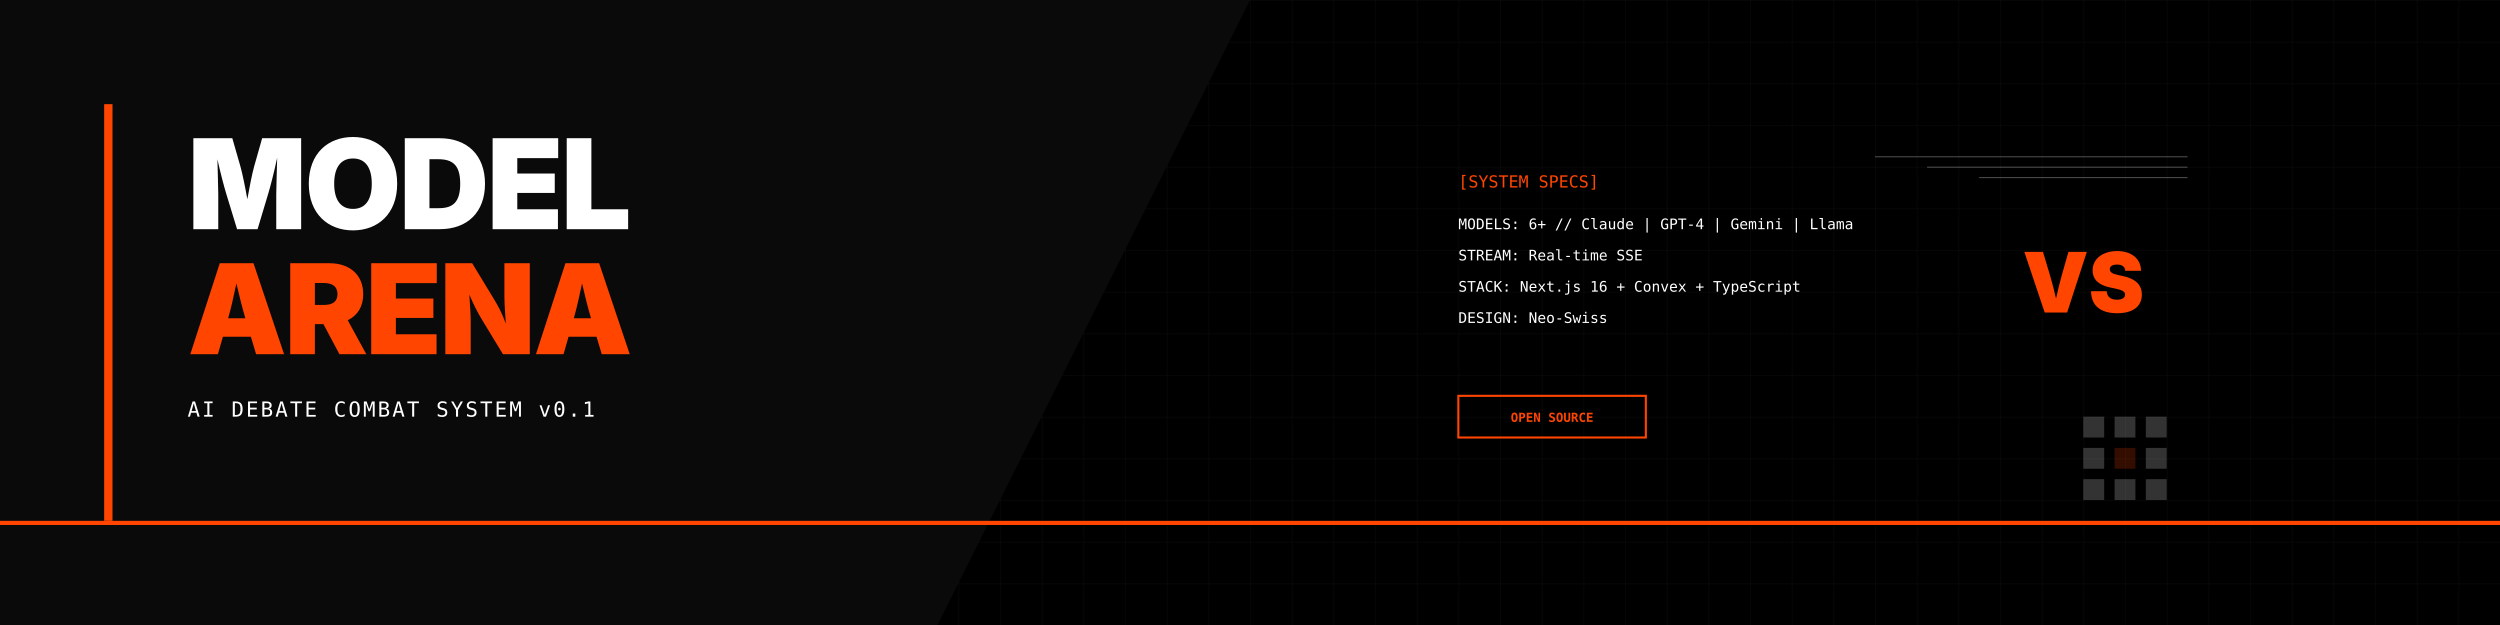
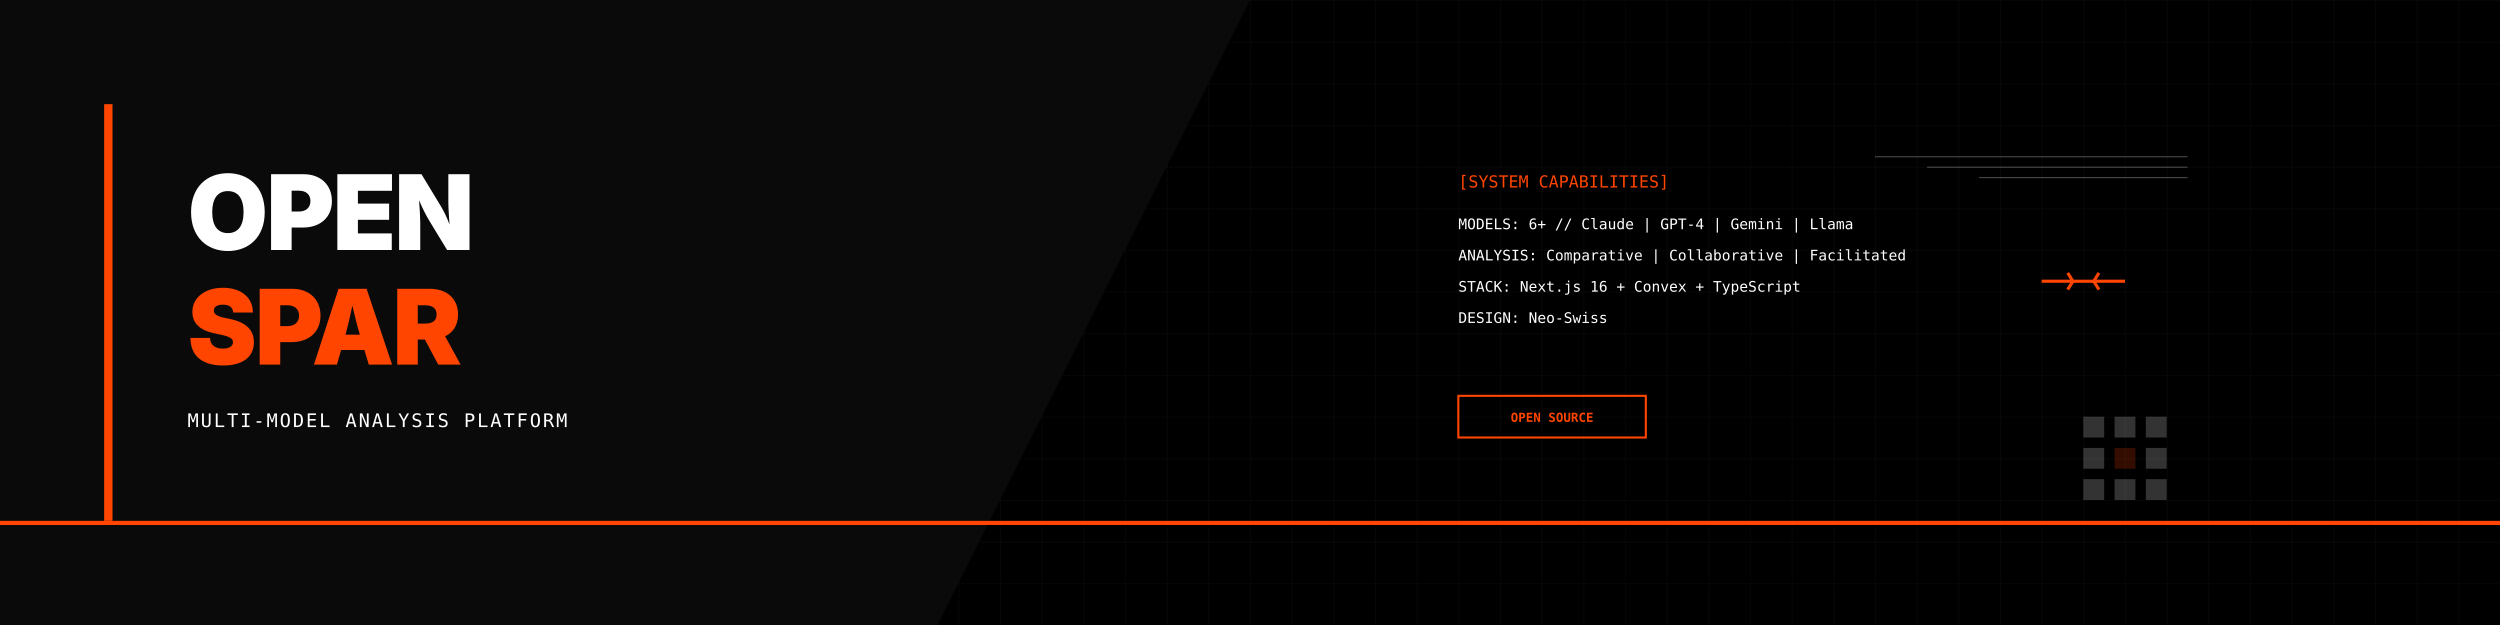
<svg xmlns="http://www.w3.org/2000/svg" width="2400" height="600" viewBox="0 0 2400 600">
  <defs>
    <pattern id="grid" width="40" height="40" patternUnits="userSpaceOnUse">
      <path d="M 40 0 L 0 0 0 40" fill="none" stroke="#FFFFFF" stroke-width="0.5" opacity="0.1" />
    </pattern>
    <filter id="noise">
      <feTurbulence type="fractalNoise" baseFrequency="0.9" numOctaves="4" stitchTiles="stitch" />
      <feColorMatrix type="saturate" values="0" />
    </filter>
  </defs>
  <rect width="2400" height="600" fill="#000000" />
  <rect width="2400" height="600" fill="url(#grid)" />
  <polygon points="0,0 1200,0 900,600 0,600" fill="#0a0a0a" />
  <rect x="0" y="500" width="2400" height="4" fill="#FF4500" />
  <rect x="100" y="100" width="8" height="400" fill="#FF4500" />
-   <text x="180" y="220" font-family="system-ui, -apple-system, sans-serif" font-size="120" font-weight="900" fill="#FFFFFF" letter-spacing="-0.02em">
-     MODEL
+   <text x="180" y="240" font-family="system-ui, -apple-system, sans-serif" font-size="100" font-weight="900" fill="#FFFFFF" letter-spacing="-0.02em">
+     OPEN
  </text>
-   <text x="180" y="340" font-family="system-ui, -apple-system, sans-serif" font-size="120" font-weight="900" fill="#FF4500" letter-spacing="-0.02em">
-     ARENA
+   <text x="180" y="350" font-family="system-ui, -apple-system, sans-serif" font-size="100" font-weight="900" fill="#FF4500" letter-spacing="-0.02em">
+     SPAR
  </text>
-   <text x="180" y="400" font-family="ui-monospace, SF Mono, monospace" font-size="20" font-weight="400" fill="#FFFFFF" letter-spacing="0.1em">
-     AI DEBATE COMBAT SYSTEM v0.1
+   <text x="180" y="410" font-family="ui-monospace, SF Mono, monospace" font-size="18" font-weight="400" fill="#FFFFFF" letter-spacing="0.1em">
+     MULTI-MODEL ANALYSIS PLATFORM
  </text>
  <text x="1400" y="180" font-family="ui-monospace, SF Mono, monospace" font-size="16" font-weight="400" fill="#FF4500">
-     [SYSTEM SPECS]
+     [SYSTEM CAPABILITIES]
  </text>
  <text x="1400" y="220" font-family="ui-monospace, SF Mono, monospace" font-size="14" font-weight="400" fill="#FFFFFF">
    MODELS: 6+ // Claude | GPT-4 | Gemini | Llama
  </text>
  <text x="1400" y="250" font-family="ui-monospace, SF Mono, monospace" font-size="14" font-weight="400" fill="#FFFFFF">
-     STREAM: Real-time SSE
+     ANALYSIS: Comparative | Collaborative | Facilitated
  </text>
  <text x="1400" y="280" font-family="ui-monospace, SF Mono, monospace" font-size="14" font-weight="400" fill="#FFFFFF">
    STACK: Next.js 16 + Convex + TypeScript
  </text>
  <text x="1400" y="310" font-family="ui-monospace, SF Mono, monospace" font-size="14" font-weight="400" fill="#FFFFFF">
    DESIGN: Neo-Swiss
  </text>
-   <text x="2000" y="300" font-family="system-ui, -apple-system, sans-serif" font-size="80" font-weight="900" fill="#FF4500" text-anchor="middle">
-     VS
-   </text>
+   <g transform="translate(2000, 270)" stroke="#FF4500" stroke-width="3" fill="none">
+     <path d="M -40 0 L -10 0 L -15 -8 M -10 0 L -15 8" />
+     <path d="M 40 0 L 10 0 L 15 -8 M 10 0 L 15 8" />
+     <line x1="-10" y1="0" x2="10" y2="0" />
+   </g>
  <rect x="1800" y="150" width="300" height="1" fill="#FFFFFF" opacity="0.3" />
  <rect x="1850" y="160" width="250" height="1" fill="#FFFFFF" opacity="0.3" />
  <rect x="1900" y="170" width="200" height="1" fill="#FFFFFF" opacity="0.3" />
  <g opacity="0.2">
    <rect x="2000" y="400" width="20" height="20" fill="#FFFFFF" />
    <rect x="2030" y="400" width="20" height="20" fill="#FFFFFF" />
    <rect x="2060" y="400" width="20" height="20" fill="#FFFFFF" />
    <rect x="2000" y="430" width="20" height="20" fill="#FFFFFF" />
    <rect x="2030" y="430" width="20" height="20" fill="#FF4500" />
    <rect x="2060" y="430" width="20" height="20" fill="#FFFFFF" />
    <rect x="2000" y="460" width="20" height="20" fill="#FFFFFF" />
    <rect x="2030" y="460" width="20" height="20" fill="#FFFFFF" />
    <rect x="2060" y="460" width="20" height="20" fill="#FFFFFF" />
  </g>
  <rect x="1400" y="380" width="180" height="40" fill="none" stroke="#FF4500" stroke-width="2" />
  <text x="1490" y="405" font-family="ui-monospace, SF Mono, monospace" font-size="12" font-weight="700" fill="#FF4500" text-anchor="middle">
    OPEN SOURCE
  </text>
</svg>
